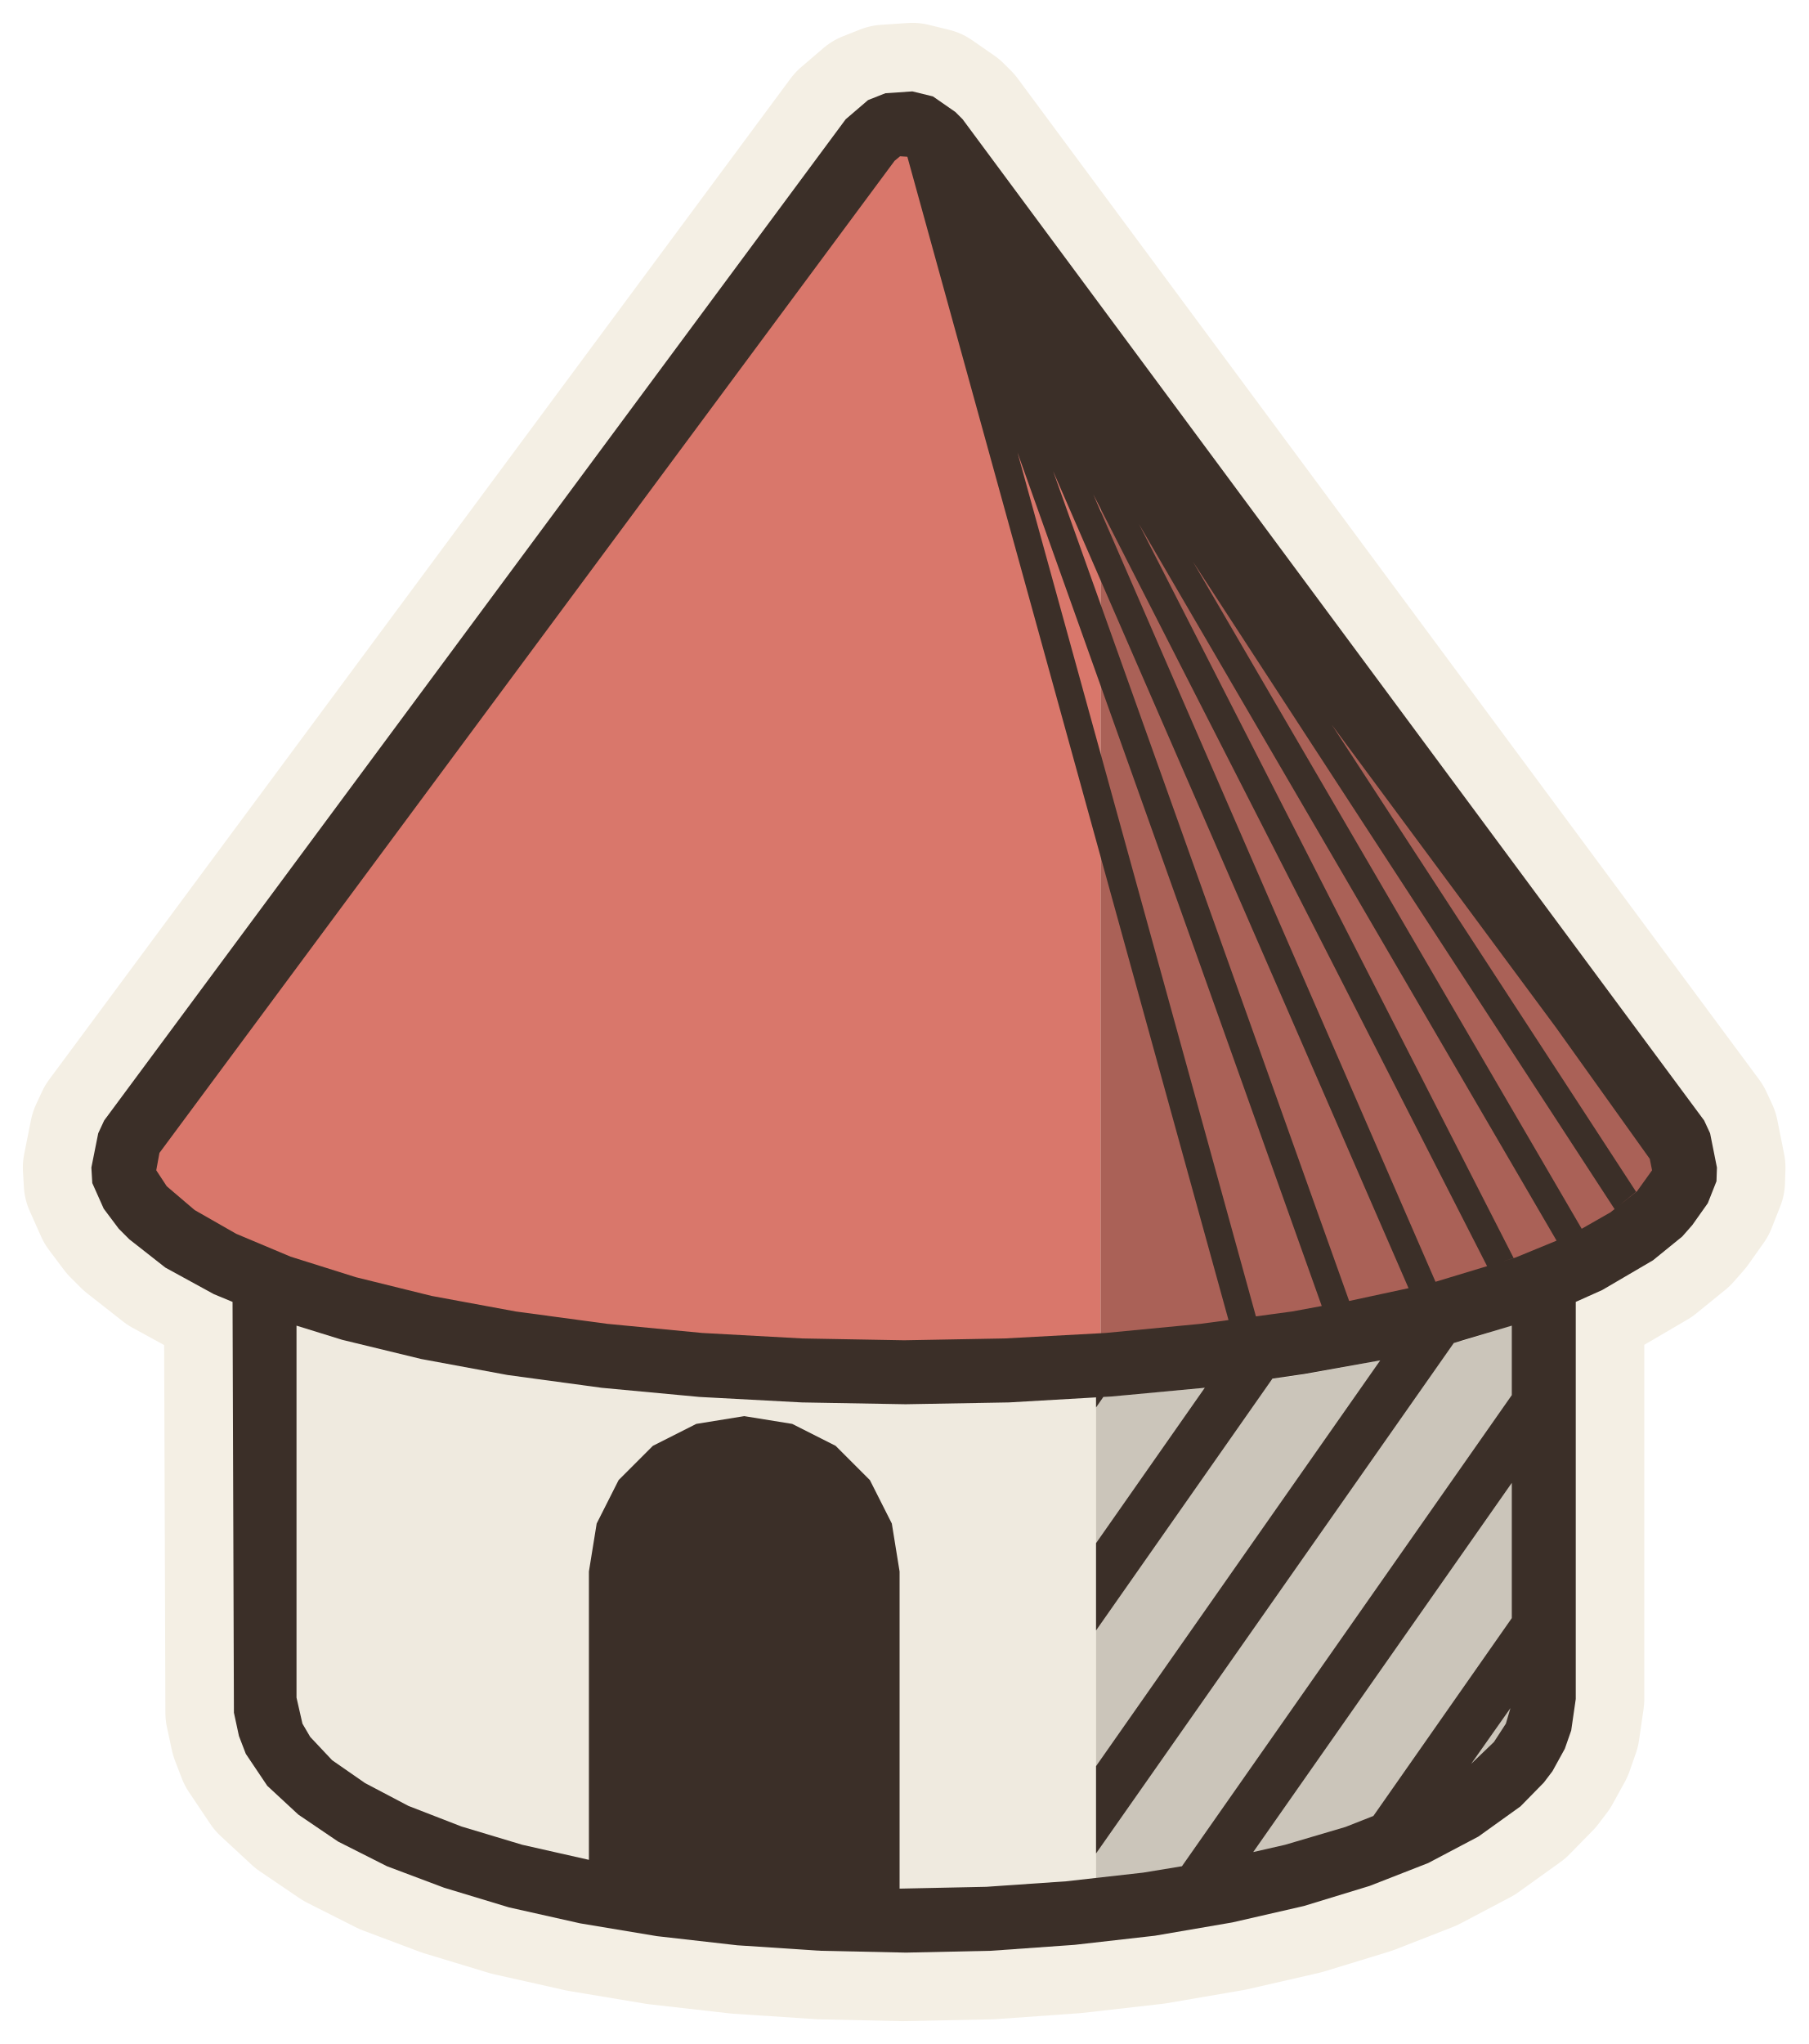
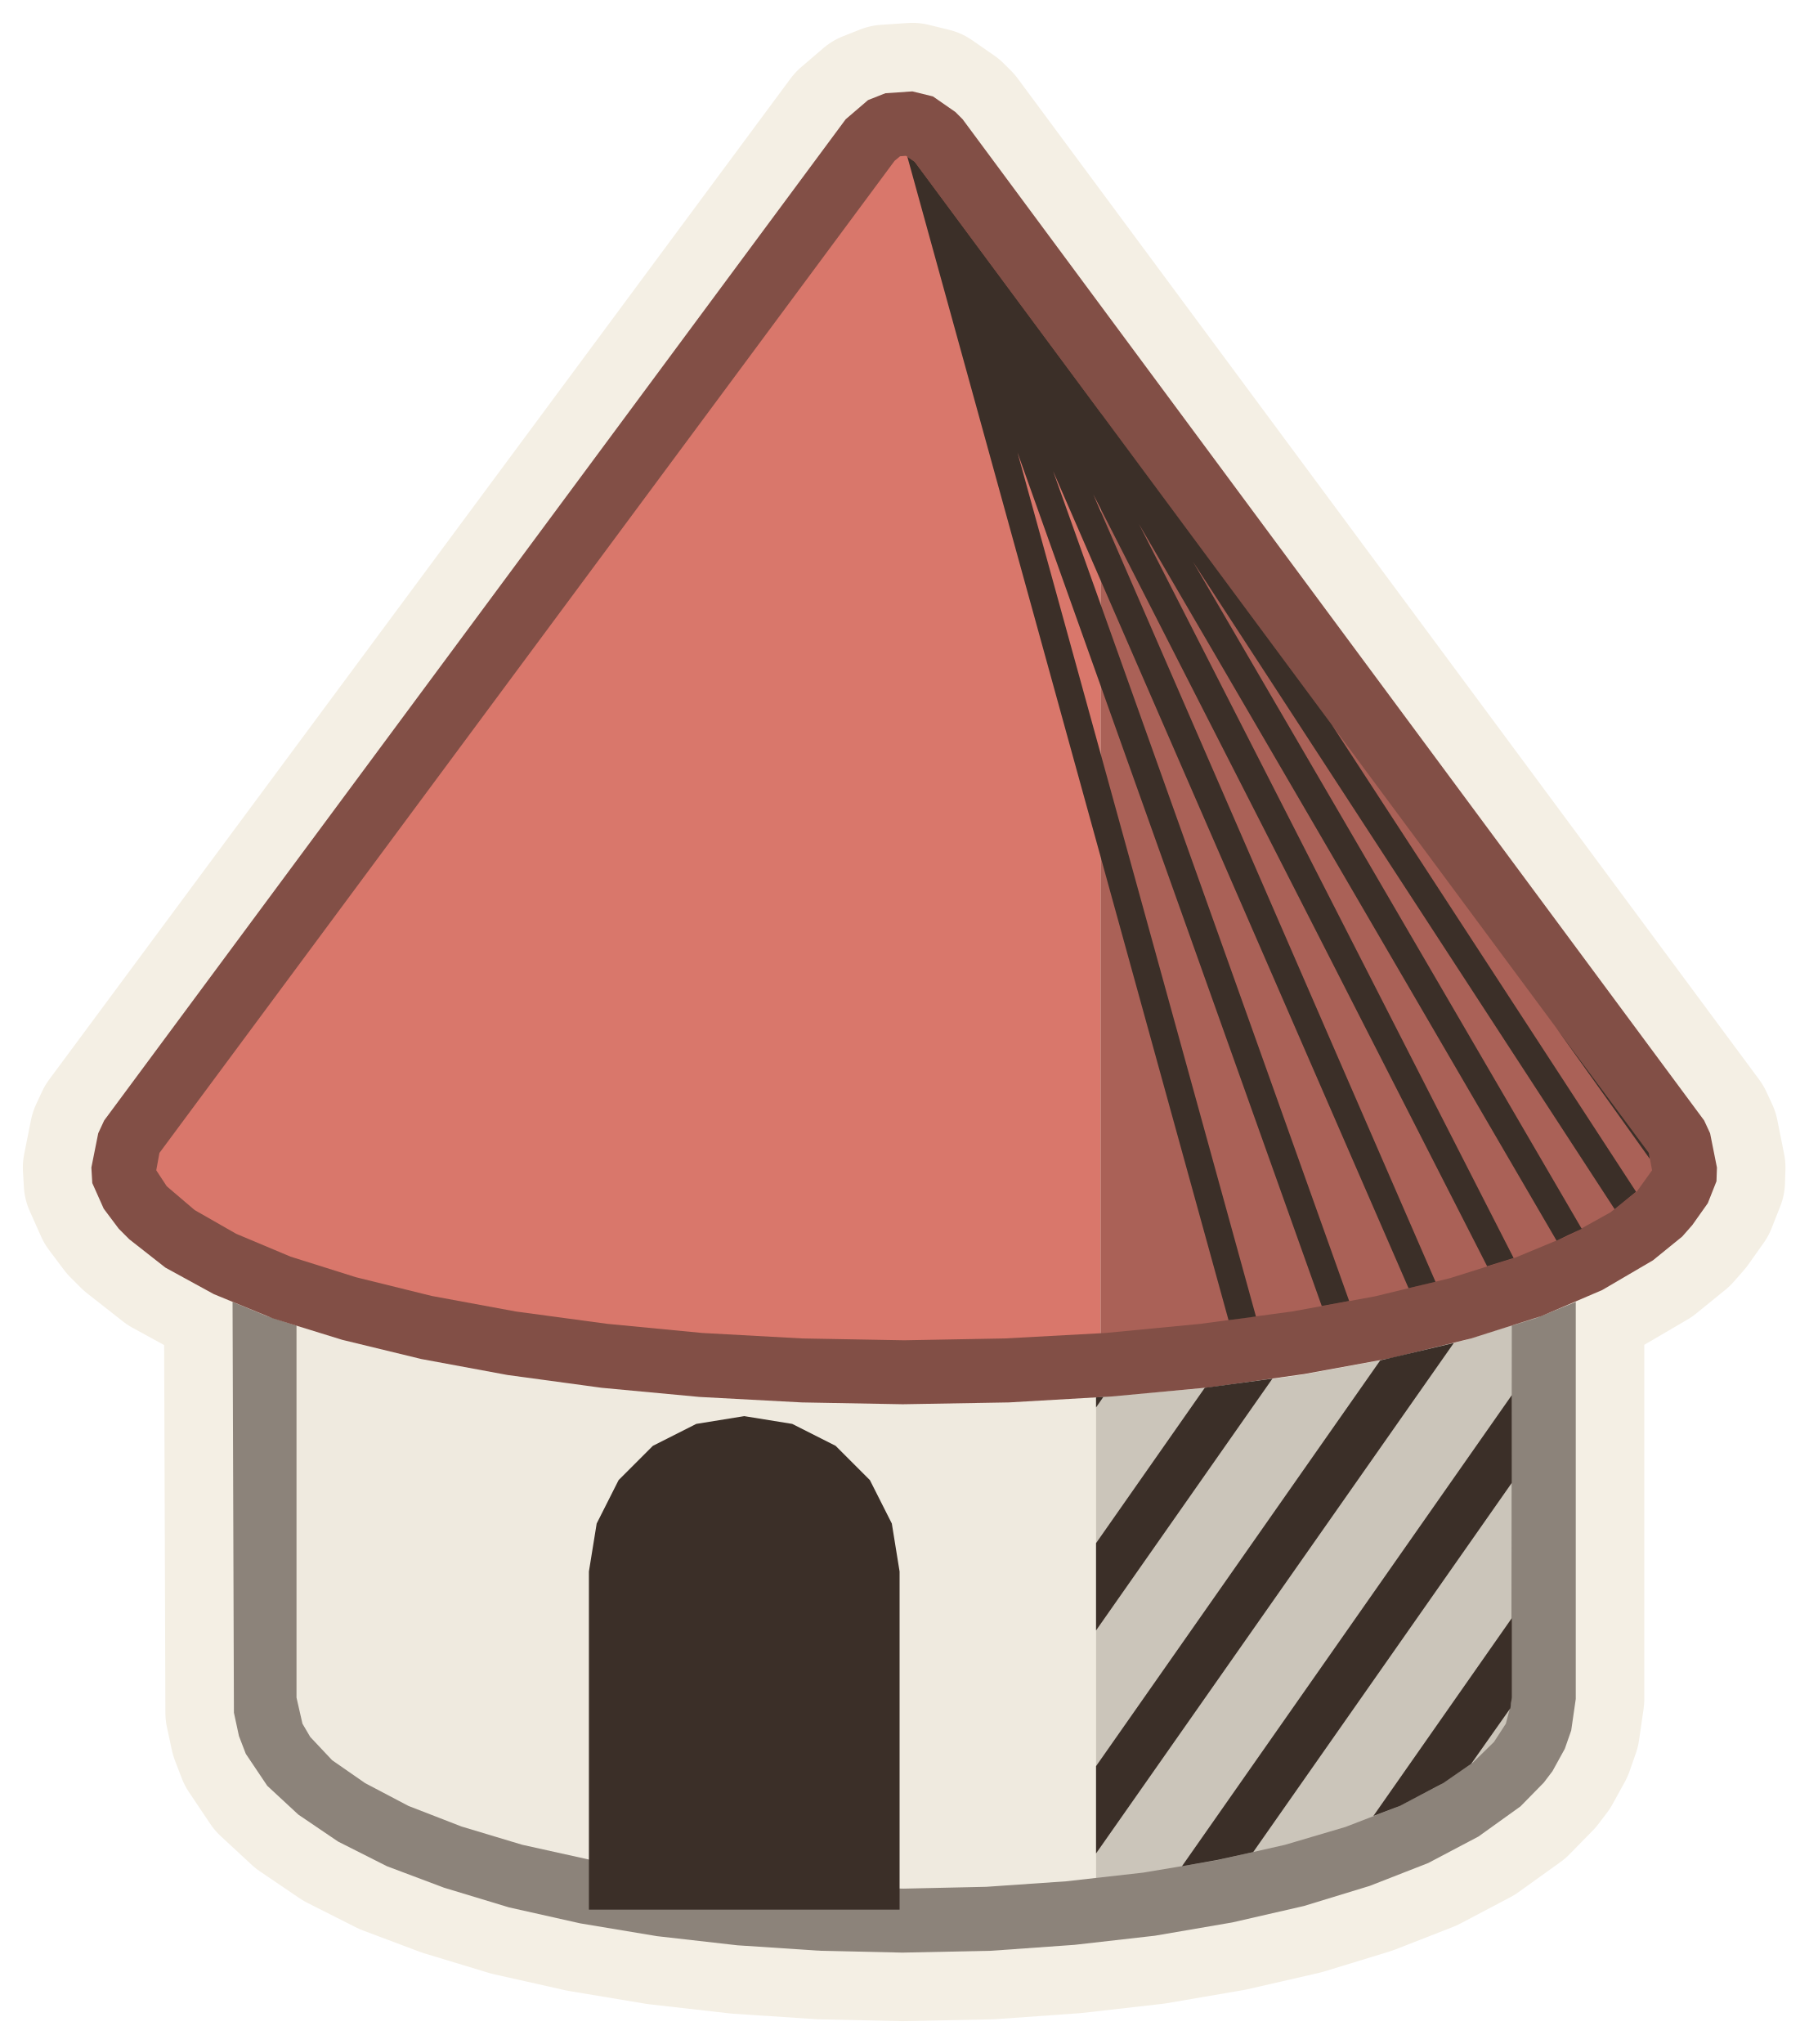
<svg xmlns="http://www.w3.org/2000/svg" viewBox="-19.79 -37.27 39.58 44.73" data-palette="wall:#EFEADF;roof:#D9776B;wood:#C9A97C;earth:#94744F;water:#8FB0B8;flag:#4A3B32;ink:#3B2F28;halo:#F4EFE4">
  <path data-role="sil" fill="#F4EFE4" stroke="#F4EFE4" stroke-width="3" stroke-linejoin="round" d="M-0.04 5.46L1.9 5.42L3.73 5.29L5.49 5.09L7.18 4.8L8.75 4.44L10.19 4L11.47 3.5L12.57 2.92L13.49 2.26L14 1.74L14.19 1.49L14.46 1L14.6 0.6L14.7 -0.09L14.7 -8.78L15.28 -9.04L16.39 -9.69L17.03 -10.21L17.25 -10.46L17.59 -10.94L17.78 -11.42L17.79 -11.72L17.64 -12.47L17.51 -12.75L1.28 -34.66L1.12 -34.82L0.63 -35.16L0.18 -35.27L-0.41 -35.23L-0.79 -35.08L-1.28 -34.66L-17.51 -12.75L-17.64 -12.47L-17.79 -11.72L-17.77 -11.38L-17.52 -10.82L-17.19 -10.38L-16.96 -10.15L-16.17 -9.53L-15.11 -8.95L-14.7 -8.78L-14.67 0.21L-14.56 0.72L-14.41 1.11L-13.94 1.81L-13.26 2.44L-12.39 3.03L-11.32 3.57L-10.07 4.04L-8.65 4.47L-7.09 4.82L-5.41 5.1L-3.65 5.3L-1.83 5.42Z" />
  <path data-role="wall" fill="#EFEADF" d="M4.2 -6.69L2.24 -6.58L-0.03 -6.54L-2.29 -6.58L-4.54 -6.71L-6.69 -6.91L-8.75 -7.2L-10.66 -7.55L-12.41 -7.98L-14 -8.49L-13.98 0.08L-13.91 0.47L-13.8 0.76L-13.44 1.31L-12.87 1.87L-12.07 2.41L-11.06 2.92L-9.87 3.37L-8.49 3.78L-6.98 4.13L-5.33 4.4L-3.6 4.6L-1.81 4.72L0.02 4.76L1.85 4.72L3.65 4.59L4.2 4.53Z" />
  <path data-role="wall-shade" fill="#cbc5ba" d="M4.2 4.53L5.37 4.4L7.03 4.12L8.55 3.77L9.94 3.35L11.15 2.88L12.17 2.35L12.99 1.76L13.44 1.31L13.8 0.76L13.91 0.47L14 -0.09L14 -8.49L12.3 -7.95L10.57 -7.53L8.68 -7.18L6.62 -6.9L4.2 -6.69Z" />
  <path data-role="roof" fill="#D9776B" d="M0.23 -34.58L-0.36 -34.53L-0.72 -34.24L-16.95 -12.34L-17.09 -11.55L-16.95 -11.23L-16.68 -10.86L-16.52 -10.69L-15.82 -10.14L-14.85 -9.6L-13.61 -9.09L-12.14 -8.63L-10.44 -8.22L-8.58 -7.88L-6.55 -7.6L-4.45 -7.4L-2.22 -7.28L0.02 -7.24L2.26 -7.28L4.3 -7.39L4.3 -29.41L0.72 -34.24Z" />
  <path data-role="roof-shade" fill="#aa6157" d="M4.3 -7.39L6.59 -7.6L8.63 -7.88L10.49 -8.23L12.2 -8.65L13.68 -9.12L14.94 -9.64L15.95 -10.23L16.52 -10.69L16.68 -10.86L16.95 -11.23L17.1 -11.59L16.95 -12.34L4.3 -29.41Z" />
-   <path data-role="ink" fill="#3B2F28" d="M0 -7.94L-2.23 -7.98L-4.42 -8.1L-6.5 -8.3L-8.5 -8.57L-10.34 -8.91L-12 -9.32L-13.43 -9.77L-14.62 -10.27L-15.53 -10.79L-16.14 -11.31L-16.37 -11.66L-16.3 -12.04L-0.21 -33.75L-0.09 -33.85L0.07 -33.84L7.1 -8.38L7.7 -8.46L2.48 -27.37L9.14 -8.69L8.49 -8.57L6.49 -8.3L4.41 -8.1L2.2 -7.98ZM9.74 -8.8L3.26 -26.96L11.04 -9.08ZM4.14 -26.45L12.76 -9.56L13.34 -9.74L5.14 -25.8L14.28 -10.12L13.38 -9.75L11.63 -9.22ZM14.83 -10.38L6.32 -24.98L15.55 -10.81L16.02 -11.19L9.36 -21.41L14.27 -14.78L16.32 -11.91L16.37 -11.66L16.04 -11.2L15.46 -10.74ZM-14.7 -8.78L-14.67 0.21L-14.56 0.72L-14.41 1.11L-13.94 1.81L-13.26 2.44L-12.39 3.03L-11.32 3.57L-10.07 4.04L-8.65 4.47L-7.09 4.82L-5.41 5.1L-3.65 5.3L-1.83 5.42L0.04 5.46L1.9 5.42L3.73 5.29L5.49 5.09L7.18 4.8L8.75 4.44L10.19 4L11.47 3.5L12.57 2.92L13.49 2.26L14 1.74L14.19 1.49L14.46 1L14.6 0.6L14.7 -0.09L14.7 -8.78L15.28 -9.04L16.39 -9.69L17.03 -10.21L17.25 -10.46L17.59 -10.94L17.78 -11.42L17.79 -11.72L17.64 -12.47L17.51 -12.75L1.28 -34.66L1.12 -34.82L0.63 -35.16L0.18 -35.27L-0.41 -35.23L-0.79 -35.08L-1.28 -34.66L-17.51 -12.75L-17.64 -12.47L-17.79 -11.72L-17.77 -11.38L-17.52 -10.82L-17.19 -10.38L-16.96 -10.15L-16.17 -9.53L-15.11 -8.95ZM4.36 -6.7L4.2 -6.69L4.2 -6.47ZM13.3 -4.82L13.3 -1.86L10.27 2.47L9.66 2.71L8.34 3.1L7.64 3.26ZM12.41 1.33L13.27 0.11L13.17 0.45L12.91 0.85ZM8.06 -7.1L8.75 -7.2L10.42 -7.5L4.2 1.38L4.2 3.29L12.03 -7.88L13.3 -8.26L13.3 -6.74L6.08 3.57L5.23 3.71L3.54 3.9L1.8 4.02L-0.1 4.06L-0.1 -2.88L-0.27 -3.93L-0.75 -4.88L-1.5 -5.63L-2.45 -6.11L-3.5 -6.28L-4.55 -6.11L-5.5 -5.63L-6.25 -4.88L-6.73 -3.93L-6.9 -2.88L-6.9 3.43L-8.36 3.1L-9.69 2.7L-10.85 2.25L-11.8 1.75L-12.52 1.25L-13 0.74L-13.17 0.45L-13.3 -0.12L-13.3 -8.26L-12.3 -7.95L-10.57 -7.53L-8.68 -7.18L-6.62 -6.9L-4.48 -6.7L-2.24 -6.58L0.03 -6.54L2.29 -6.58L4.54 -6.71L6.58 -6.9L4.2 -3.5L4.2 -1.59Z" />
+   <path data-role="wall-line" fill="#8c837a" d="M-0.04 5.46L1.9 5.42L3.73 5.29L5.49 5.09L7.18 4.8L8.75 4.44L10.19 4L11.47 3.5L12.57 2.92L13.49 2.26L14 1.74L14.19 1.49L14.46 1L14.6 0.6L14.7 -0.09L14.7 -8.78L13.82 -8.42L13.3 -8.26L13.29 -0.01L13.17 0.45L12.91 0.85L12.44 1.31L11.73 1.79L10.8 2.27L9.66 2.71L8.34 3.1L6.84 3.44L5.23 3.71L3.54 3.9L1.8 4.02L-0.01 4.06L-1.82 4.02L-3.58 3.9L-5.28 3.7L-6.87 3.43L-8.36 3.1L-9.69 2.7L-10.85 2.25L-11.8 1.75L-12.52 1.25L-13 0.74L-13.17 0.45L-13.3 -0.12L-13.3 -8.26L-13.95 -8.47L-14.7 -8.78L-14.67 0.21L-14.56 0.72L-14.41 1.11L-13.94 1.81L-13.26 2.44L-12.39 3.03L-11.32 3.57L-10.07 4.04L-8.65 4.47L-7.09 4.82L-5.41 5.1L-3.65 5.3L-1.83 5.42Z" />
+   <path data-role="roof-line" fill="#824f46" d="M-0.03 -6.54L2.29 -6.58L4.54 -6.71L6.69 -6.91L8.75 -7.2L10.66 -7.55L12.41 -7.98L13.95 -8.47L15.28 -9.04L16.39 -9.69L17.03 -10.21L17.25 -10.46L17.59 -10.94L17.78 -11.42L17.79 -11.72L17.64 -12.47L17.51 -12.75L1.28 -34.66L1.12 -34.82L0.63 -35.16L0.18 -35.27L-0.41 -35.23L-0.79 -35.08L-1.28 -34.66L-17.51 -12.75L-17.64 -12.47L-17.79 -11.72L-17.77 -11.38L-17.52 -10.82L-17.19 -10.38L-16.96 -10.15L-16.17 -9.53L-15.11 -8.95L-13.82 -8.42L-12.3 -7.95L-10.57 -7.53L-8.68 -7.18L-6.62 -6.9L-4.48 -6.7L-2.24 -6.58ZM0 -7.94L-2.23 -7.98L-4.42 -8.1L-6.5 -8.3L-8.5 -8.57L-10.34 -8.91L-12 -9.32L-13.43 -9.77L-14.62 -10.27L-15.53 -10.79L-16.14 -11.31L-16.37 -11.66L-16.3 -12.04L-0.21 -33.75L-0.09 -33.85L0.04 -33.86L0.23 -33.73L16.3 -12.04L16.37 -11.66L16.04 -11.2L15.46 -10.74L14.56 -10.24L13.38 -9.75L11.95 -9.3L10.3 -8.9L8.49 -8.57L6.49 -8.3L4.41 -8.1L2.2 -7.98Z" />
+   <path data-role="ink" fill="#3B2F28" d="M7.7 -8.46L2.48 -27.37L9.14 -8.69L9.74 -8.8L3.26 -26.96L11.04 -9.08L11.63 -9.22L4.14 -26.45L12.76 -9.56L13.34 -9.74L5.14 -25.8L14.28 -10.12L14.83 -10.38L6.32 -24.98L15.55 -10.81L16.02 -11.19L9.36 -21.41L0.23 -33.73L0.07 -33.84L7.1 -8.38ZM16.3 -12.04L14.27 -14.78L16.32 -11.91ZM12.03 -7.88L10.42 -7.5L4.2 1.38L4.2 3.29ZM8.06 -7.1L6.58 -6.9L4.2 -3.5L4.2 -1.59ZM6.08 3.57L6.87 3.43L7.64 3.26L13.3 -4.82L13.3 -6.74ZM4.36 -6.7L4.2 -6.69L4.2 -6.47ZM-0.1 -2.88L-0.27 -3.93L-0.75 -4.88L-1.5 -5.63L-2.45 -6.11L-3.5 -6.28L-4.55 -6.11L-5.5 -5.63L-6.25 -4.88L-6.73 -3.93L-6.9 -2.88L-6.9 4.52L-0.1 4.52ZM10.27 2.47L10.85 2.25L11.8 1.75L12.41 1.33L13.27 0.11L13.3 -0.12L13.3 -1.86Z" />
</svg>
